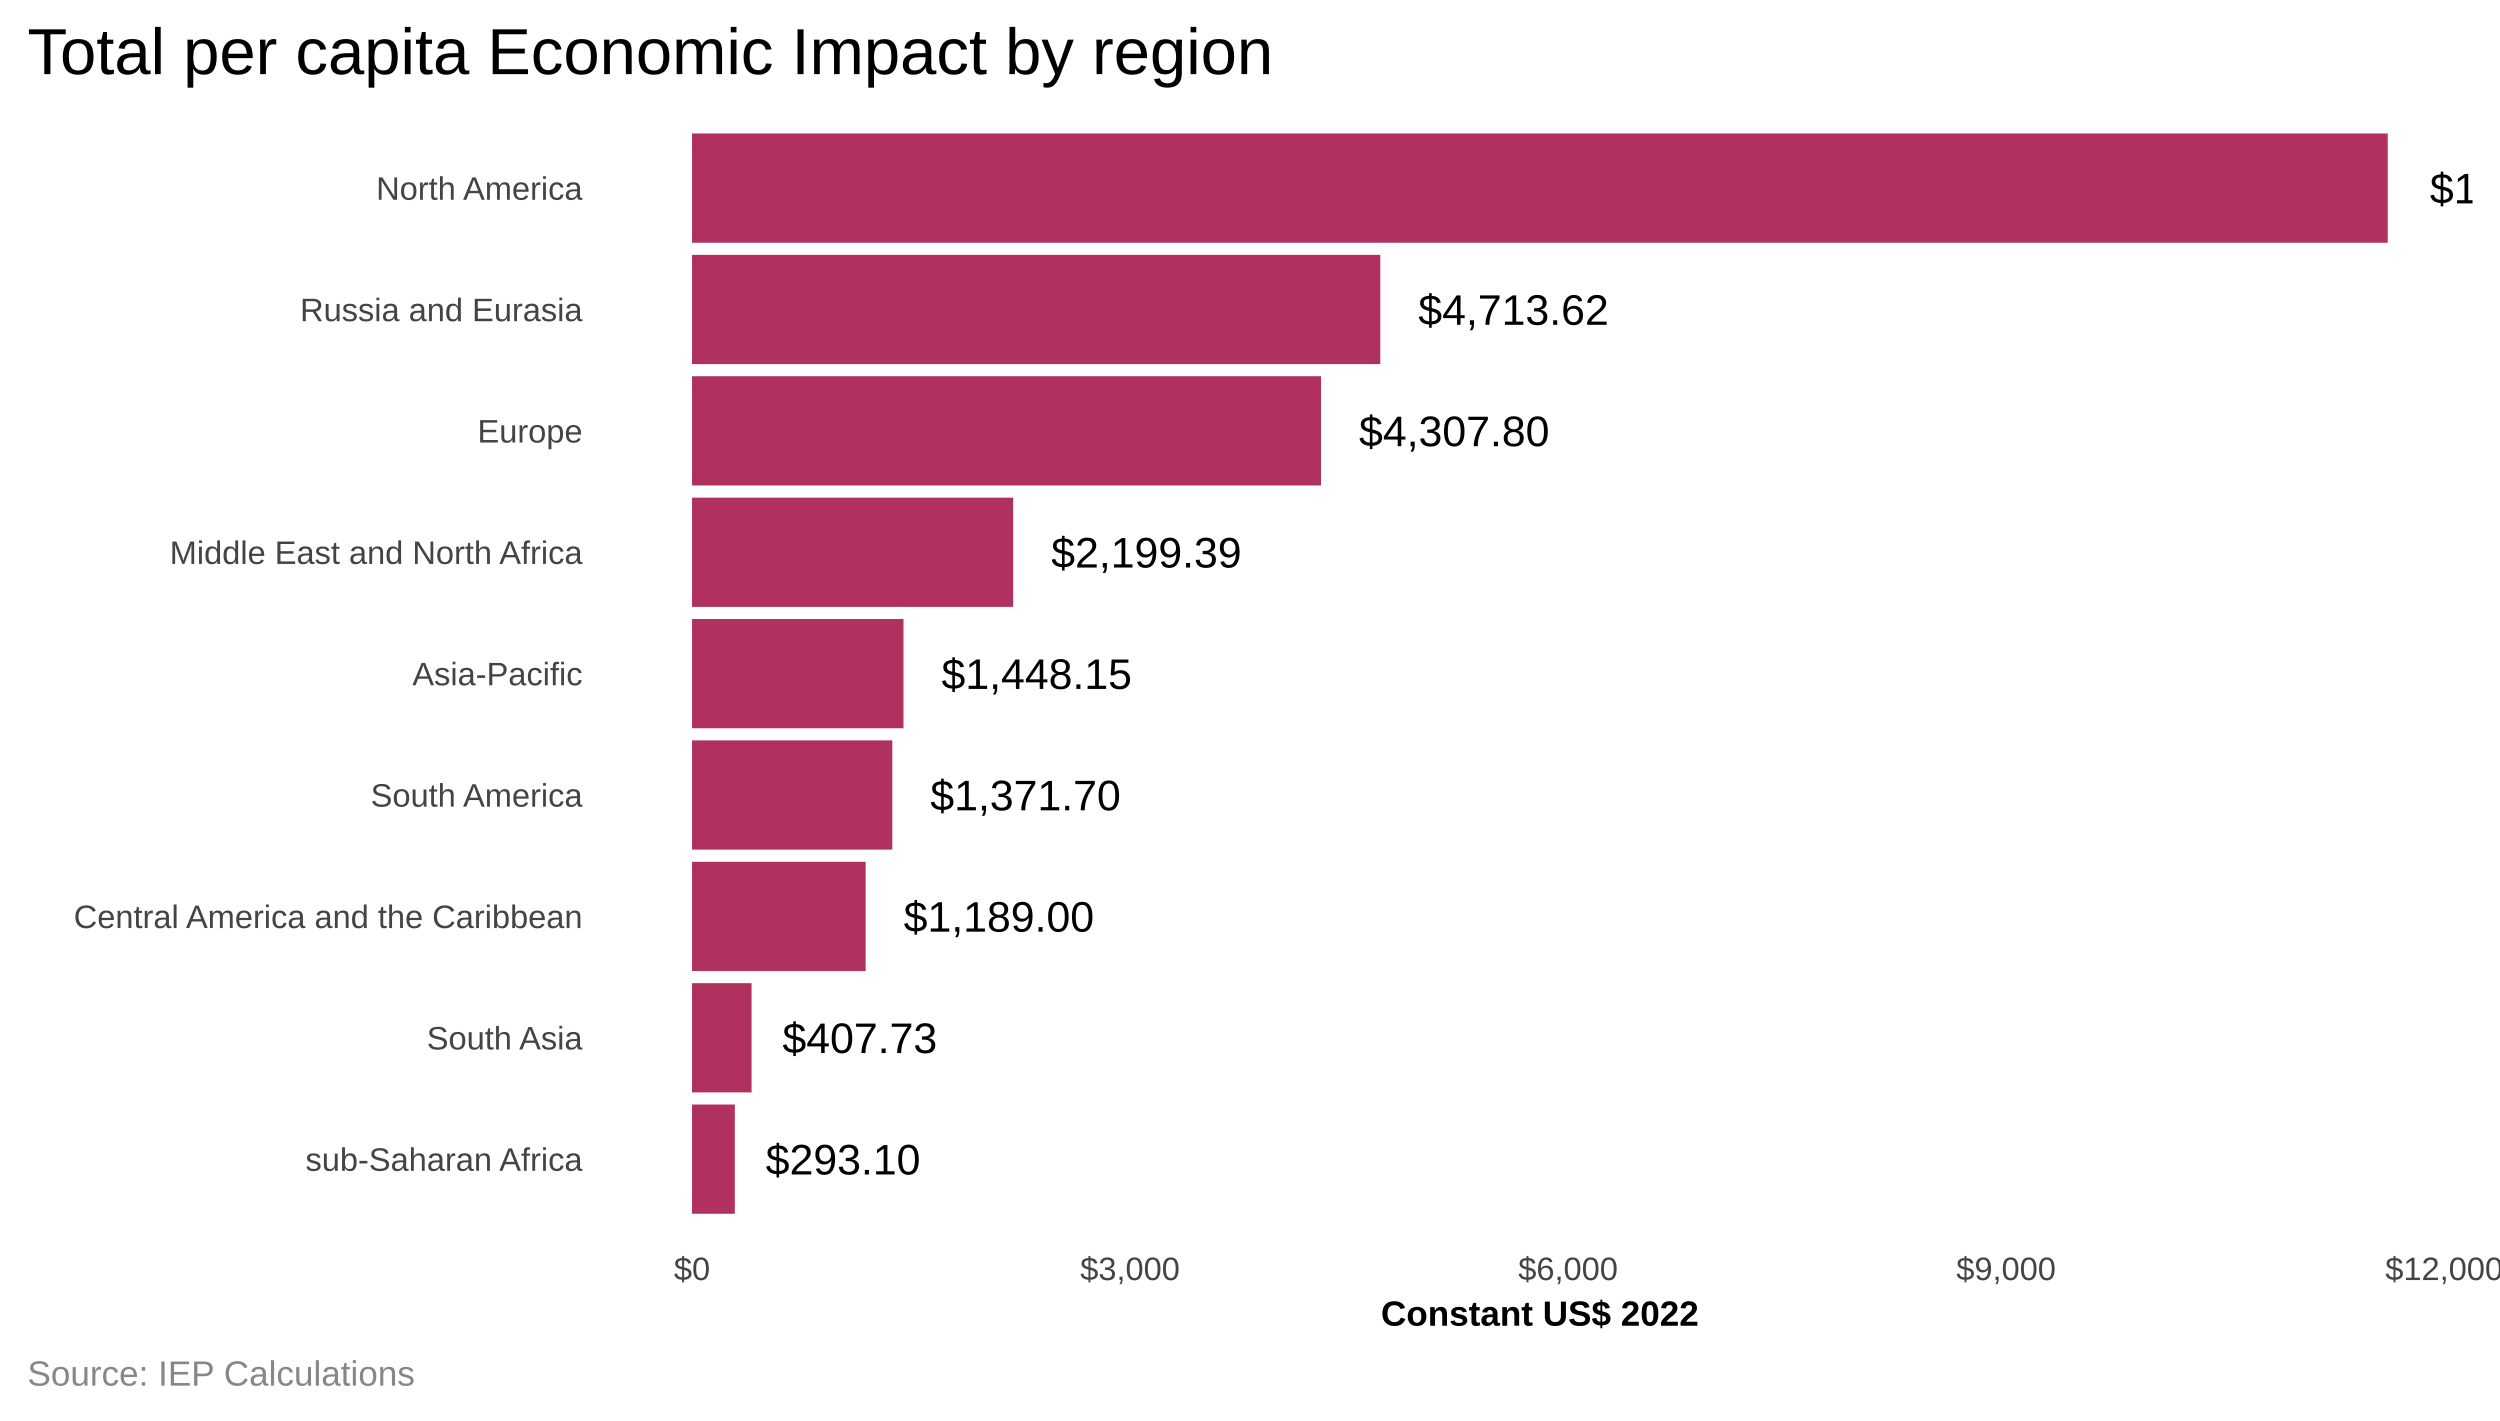
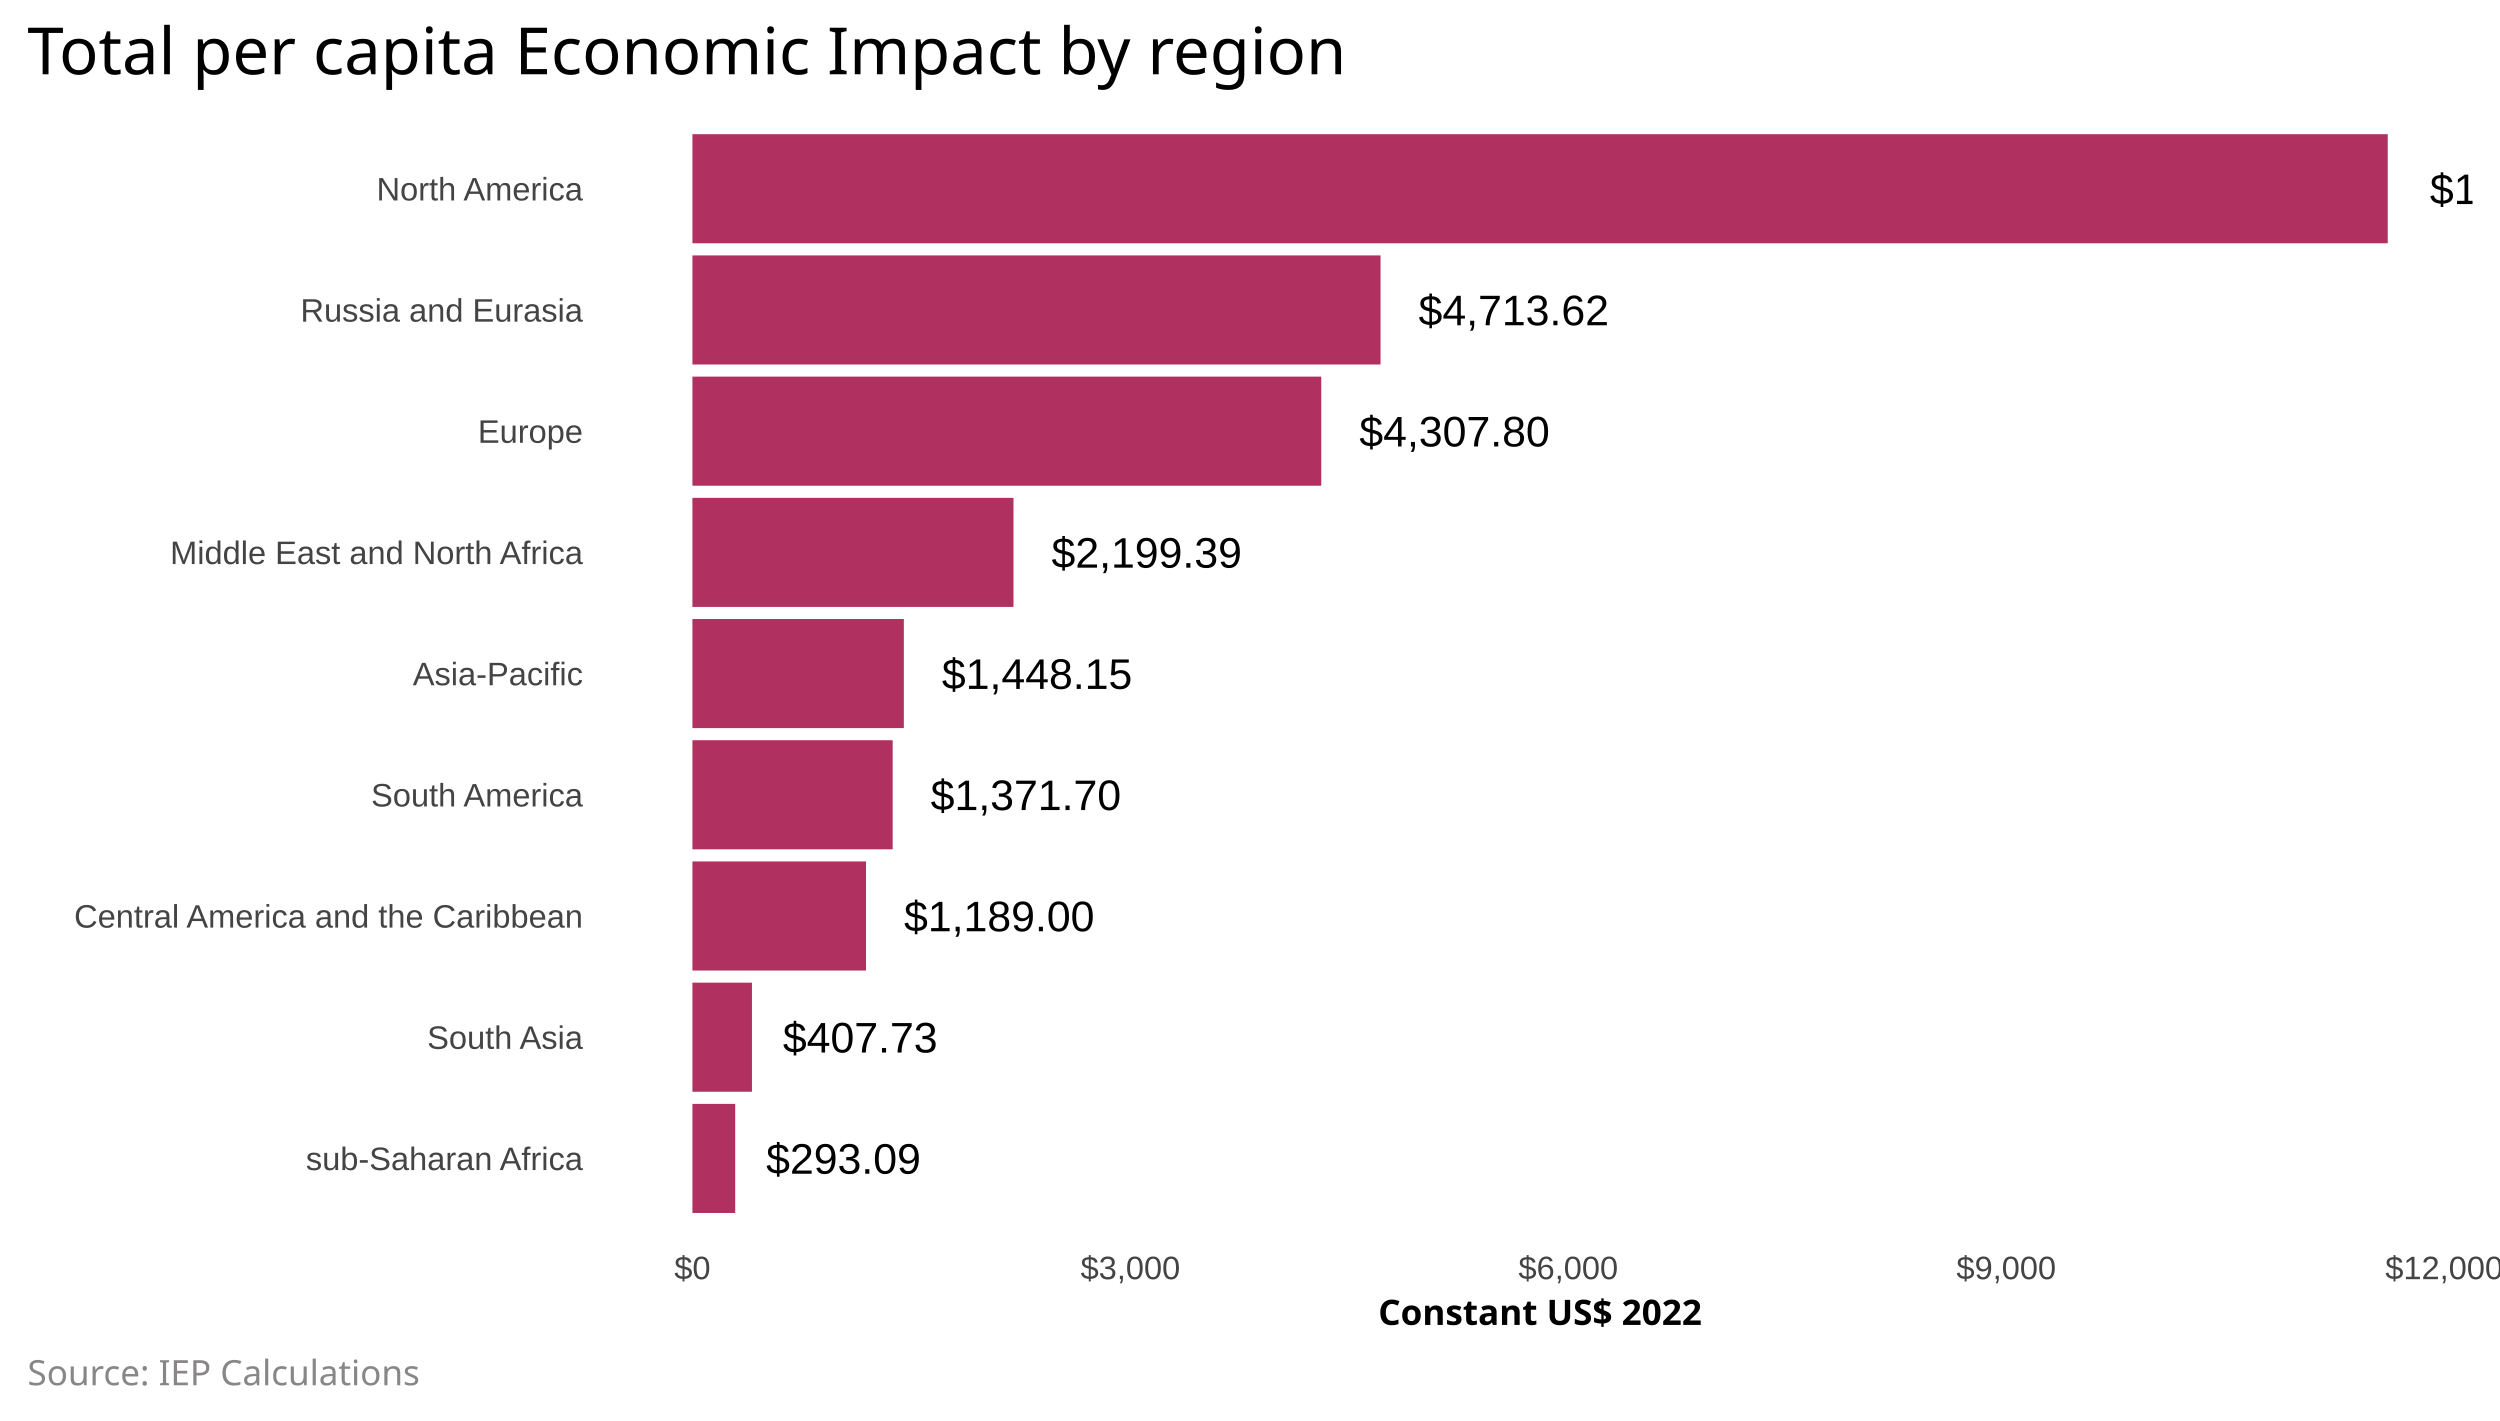
<svg xmlns="http://www.w3.org/2000/svg" class="svglite" width="498.90pt" height="283.46pt" viewBox="0 0 498.90 283.46">
  <defs>
    <style type="text/css">
    .svglite line, .svglite polyline, .svglite polygon, .svglite path, .svglite rect, .svglite circle {
      fill: none;
      stroke: #000000;
      stroke-linecap: round;
      stroke-linejoin: round;
      stroke-miterlimit: 10.00;
    }
    .svglite text {
      white-space: pre;
    }
  </style>
  </defs>
  <rect width="100%" height="100%" style="stroke: none; fill: none;" />
  <defs>
    <clipPath id="cpMC4wMHw0OTguOTB8MC4wMHwyODMuNDY=">
      <rect x="0.00" y="0.00" width="498.90" height="283.46" />
    </clipPath>
  </defs>
  <g clip-path="url(#cpMC4wMHw0OTguOTB8MC4wMHwyODMuNDY=)">
</g>
  <defs>
-     <clipPath id="cpMTIxLjE4fDQ5My40MnwyMy4wMHwyNDUuODY=">
-       <rect x="121.18" y="23.00" width="372.24" height="222.85" />
+     <clipPath id="cpMTIxLjI3fDQ5My40MnwyMy4xNnwyNDUuNjg=">
+       <rect x="121.27" y="23.16" width="372.15" height="222.53" />
    </clipPath>
  </defs>
-   <g clip-path="url(#cpMTIxLjE4fDQ5My40MnwyMy4wMHwyNDUuODY=)">
-     <rect x="138.10" y="123.53" width="42.20" height="21.80" style="stroke-width: 1.07; stroke: none; stroke-linecap: butt; stroke-linejoin: miter; fill: #B03060;" />
-     <rect x="138.10" y="171.98" width="34.65" height="21.80" style="stroke-width: 1.07; stroke: none; stroke-linecap: butt; stroke-linejoin: miter; fill: #B03060;" />
-     <rect x="138.10" y="75.08" width="125.52" height="21.80" style="stroke-width: 1.07; stroke: none; stroke-linecap: butt; stroke-linejoin: miter; fill: #B03060;" />
-     <rect x="138.10" y="99.31" width="64.09" height="21.80" style="stroke-width: 1.07; stroke: none; stroke-linecap: butt; stroke-linejoin: miter; fill: #B03060;" />
-     <rect x="138.10" y="26.64" width="338.40" height="21.80" style="stroke-width: 1.07; stroke: none; stroke-linecap: butt; stroke-linejoin: miter; fill: #B03060;" />
-     <rect x="138.10" y="50.86" width="137.35" height="21.80" style="stroke-width: 1.07; stroke: none; stroke-linecap: butt; stroke-linejoin: miter; fill: #B03060;" />
-     <rect x="138.10" y="147.75" width="39.97" height="21.80" style="stroke-width: 1.07; stroke: none; stroke-linecap: butt; stroke-linejoin: miter; fill: #B03060;" />
-     <rect x="138.10" y="196.20" width="11.88" height="21.80" style="stroke-width: 1.07; stroke: none; stroke-linecap: butt; stroke-linejoin: miter; fill: #B03060;" />
-     <rect x="138.10" y="220.42" width="8.54" height="21.80" style="stroke-width: 1.07; stroke: none; stroke-linecap: butt; stroke-linejoin: miter; fill: #B03060;" />
-     <text x="187.89" y="137.49" style="font-size: 8.54px; font-family: &quot;Arial&quot;;" textLength="37.95px" lengthAdjust="spacingAndGlyphs">$1,448.15</text>
-     <text x="180.34" y="185.93" style="font-size: 8.54px; font-family: &quot;Arial&quot;;" textLength="37.95px" lengthAdjust="spacingAndGlyphs">$1,189.00</text>
-     <text x="271.21" y="89.04" style="font-size: 8.54px; font-family: &quot;Arial&quot;;" textLength="37.95px" lengthAdjust="spacingAndGlyphs">$4,307.80</text>
-     <text x="209.78" y="113.26" style="font-size: 8.54px; font-family: &quot;Arial&quot;;" textLength="37.95px" lengthAdjust="spacingAndGlyphs">$2,199.39</text>
-     <text x="484.91" y="40.59" style="font-size: 8.54px; font-family: &quot;Arial&quot;;" textLength="42.06px" lengthAdjust="spacingAndGlyphs">$11,613.53</text>
-     <text x="283.04" y="64.82" style="font-size: 8.54px; font-family: &quot;Arial&quot;;" textLength="37.95px" lengthAdjust="spacingAndGlyphs">$4,713.62</text>
-     <text x="185.66" y="161.71" style="font-size: 8.54px; font-family: &quot;Arial&quot;;" textLength="37.95px" lengthAdjust="spacingAndGlyphs">$1,371.70</text>
-     <text x="156.15" y="210.15" style="font-size: 8.54px; font-family: &quot;Arial&quot;;" textLength="30.84px" lengthAdjust="spacingAndGlyphs">$407.73</text>
-     <text x="152.81" y="234.38" style="font-size: 8.54px; font-family: &quot;Arial&quot;;" textLength="30.84px" lengthAdjust="spacingAndGlyphs">$293.10</text>
+   <g clip-path="url(#cpMTIxLjI3fDQ5My40MnwyMy4xNnwyNDUuNjg=)">
+     <rect x="138.18" y="123.53" width="42.19" height="21.77" style="stroke-width: 1.07; stroke: none; stroke-linecap: butt; stroke-linejoin: miter; fill: #B03060;" />
+     <rect x="138.18" y="171.91" width="34.64" height="21.77" style="stroke-width: 1.07; stroke: none; stroke-linecap: butt; stroke-linejoin: miter; fill: #B03060;" />
+     <rect x="138.18" y="75.16" width="125.49" height="21.77" style="stroke-width: 1.07; stroke: none; stroke-linecap: butt; stroke-linejoin: miter; fill: #B03060;" />
+     <rect x="138.18" y="99.35" width="64.07" height="21.77" style="stroke-width: 1.07; stroke: none; stroke-linecap: butt; stroke-linejoin: miter; fill: #B03060;" />
+     <rect x="138.18" y="26.78" width="338.32" height="21.77" style="stroke-width: 1.07; stroke: none; stroke-linecap: butt; stroke-linejoin: miter; fill: #B03060;" />
+     <rect x="138.18" y="50.97" width="137.32" height="21.77" style="stroke-width: 1.07; stroke: none; stroke-linecap: butt; stroke-linejoin: miter; fill: #B03060;" />
+     <rect x="138.18" y="147.72" width="39.96" height="21.77" style="stroke-width: 1.07; stroke: none; stroke-linecap: butt; stroke-linejoin: miter; fill: #B03060;" />
+     <rect x="138.18" y="196.10" width="11.88" height="21.77" style="stroke-width: 1.07; stroke: none; stroke-linecap: butt; stroke-linejoin: miter; fill: #B03060;" />
+     <rect x="138.18" y="220.29" width="8.54" height="21.77" style="stroke-width: 1.07; stroke: none; stroke-linecap: butt; stroke-linejoin: miter; fill: #B03060;" />
+     <text x="187.96" y="137.48" style="font-size: 8.54px; font-family: &quot;Arial&quot;;" textLength="37.95px" lengthAdjust="spacingAndGlyphs">$1,448.15</text>
+     <text x="180.41" y="185.85" style="font-size: 8.54px; font-family: &quot;Arial&quot;;" textLength="37.95px" lengthAdjust="spacingAndGlyphs">$1,189.00</text>
+     <text x="271.27" y="89.10" style="font-size: 8.54px; font-family: &quot;Arial&quot;;" textLength="37.95px" lengthAdjust="spacingAndGlyphs">$4,307.80</text>
+     <text x="209.84" y="113.29" style="font-size: 8.54px; font-family: &quot;Arial&quot;;" textLength="37.95px" lengthAdjust="spacingAndGlyphs">$2,199.39</text>
+     <text x="484.91" y="40.72" style="font-size: 8.54px; font-family: &quot;Arial&quot;;" textLength="42.06px" lengthAdjust="spacingAndGlyphs">$11,613.53</text>
+     <text x="283.09" y="64.91" style="font-size: 8.54px; font-family: &quot;Arial&quot;;" textLength="37.95px" lengthAdjust="spacingAndGlyphs">$4,713.62</text>
+     <text x="185.73" y="161.66" style="font-size: 8.54px; font-family: &quot;Arial&quot;;" textLength="37.95px" lengthAdjust="spacingAndGlyphs">$1,371.70</text>
+     <text x="156.23" y="210.04" style="font-size: 8.54px; font-family: &quot;Arial&quot;;" textLength="30.84px" lengthAdjust="spacingAndGlyphs">$407.73</text>
+     <text x="152.89" y="234.23" style="font-size: 8.54px; font-family: &quot;Arial&quot;;" textLength="30.84px" lengthAdjust="spacingAndGlyphs">$293.09</text>
  </g>
  <g clip-path="url(#cpMC4wMHw0OTguOTB8MC4wMHwyODMuNDY=)">
-     <text x="116.25" y="233.65" text-anchor="end" style="font-size: 6.50px;fill: #444444; font-family: &quot;Arial&quot;;" textLength="55.30px" lengthAdjust="spacingAndGlyphs">sub-Saharan Africa</text>
-     <text x="116.25" y="209.43" text-anchor="end" style="font-size: 6.50px;fill: #444444; font-family: &quot;Arial&quot;;" textLength="31.08px" lengthAdjust="spacingAndGlyphs">South Asia</text>
-     <text x="116.25" y="185.20" text-anchor="end" style="font-size: 6.50px;fill: #444444; font-family: &quot;Arial&quot;;" textLength="101.55px" lengthAdjust="spacingAndGlyphs">Central America and the Caribbean</text>
-     <text x="116.25" y="160.98" text-anchor="end" style="font-size: 6.50px;fill: #444444; font-family: &quot;Arial&quot;;" textLength="42.28px" lengthAdjust="spacingAndGlyphs">South America</text>
-     <text x="116.25" y="136.76" text-anchor="end" style="font-size: 6.50px;fill: #444444; font-family: &quot;Arial&quot;;" textLength="33.98px" lengthAdjust="spacingAndGlyphs">Asia-Pacific</text>
-     <text x="116.25" y="112.54" text-anchor="end" style="font-size: 6.50px;fill: #444444; font-family: &quot;Arial&quot;;" textLength="82.40px" lengthAdjust="spacingAndGlyphs">Middle East and North Africa</text>
-     <text x="116.25" y="88.31" text-anchor="end" style="font-size: 6.50px;fill: #444444; font-family: &quot;Arial&quot;;" textLength="20.96px" lengthAdjust="spacingAndGlyphs">Europe</text>
-     <text x="116.25" y="64.09" text-anchor="end" style="font-size: 6.50px;fill: #444444; font-family: &quot;Arial&quot;;" textLength="56.38px" lengthAdjust="spacingAndGlyphs">Russia and Eurasia</text>
-     <text x="116.25" y="39.87" text-anchor="end" style="font-size: 6.50px;fill: #444444; font-family: &quot;Arial&quot;;" textLength="41.19px" lengthAdjust="spacingAndGlyphs">North America</text>
-     <text x="138.10" y="255.45" text-anchor="middle" style="font-size: 6.50px;fill: #444444; font-family: &quot;Arial&quot;;" textLength="7.23px" lengthAdjust="spacingAndGlyphs">$0</text>
-     <text x="225.51" y="255.45" text-anchor="middle" style="font-size: 6.50px;fill: #444444; font-family: &quot;Arial&quot;;" textLength="19.88px" lengthAdjust="spacingAndGlyphs">$3,000</text>
-     <text x="312.93" y="255.45" text-anchor="middle" style="font-size: 6.50px;fill: #444444; font-family: &quot;Arial&quot;;" textLength="19.88px" lengthAdjust="spacingAndGlyphs">$6,000</text>
-     <text x="400.34" y="255.45" text-anchor="middle" style="font-size: 6.50px;fill: #444444; font-family: &quot;Arial&quot;;" textLength="19.88px" lengthAdjust="spacingAndGlyphs">$9,000</text>
-     <text x="487.76" y="255.45" text-anchor="middle" style="font-size: 6.50px;fill: #444444; font-family: &quot;Arial&quot;;" textLength="23.49px" lengthAdjust="spacingAndGlyphs">$12,000</text>
-     <text x="307.30" y="264.56" text-anchor="middle" style="font-size: 7.00px; font-weight: bold; font-family: &quot;Arial&quot;;" textLength="63.42px" lengthAdjust="spacingAndGlyphs">Constant US$ 2022</text>
-     <text x="5.48" y="14.79" style="font-size: 13.00px; font-family: &quot;Arial&quot;;" textLength="248.58px" lengthAdjust="spacingAndGlyphs">Total per capita Economic Impact by region</text>
-     <text x="5.48" y="276.52" style="font-size: 7.00px;fill: #888686; font-family: &quot;Arial&quot;;" textLength="77.30px" lengthAdjust="spacingAndGlyphs">Source: IEP Calculations</text>
+     <text x="116.33" y="233.50" text-anchor="end" style="font-size: 6.50px;fill: #444444; font-family: &quot;Arial&quot;;" textLength="55.30px" lengthAdjust="spacingAndGlyphs">sub-Saharan Africa</text>
+     <text x="116.33" y="209.31" text-anchor="end" style="font-size: 6.50px;fill: #444444; font-family: &quot;Arial&quot;;" textLength="31.08px" lengthAdjust="spacingAndGlyphs">South Asia</text>
+     <text x="116.33" y="185.12" text-anchor="end" style="font-size: 6.50px;fill: #444444; font-family: &quot;Arial&quot;;" textLength="101.55px" lengthAdjust="spacingAndGlyphs">Central America and the Caribbean</text>
+     <text x="116.33" y="160.94" text-anchor="end" style="font-size: 6.50px;fill: #444444; font-family: &quot;Arial&quot;;" textLength="42.28px" lengthAdjust="spacingAndGlyphs">South America</text>
+     <text x="116.33" y="136.75" text-anchor="end" style="font-size: 6.50px;fill: #444444; font-family: &quot;Arial&quot;;" textLength="33.98px" lengthAdjust="spacingAndGlyphs">Asia-Pacific</text>
+     <text x="116.33" y="112.56" text-anchor="end" style="font-size: 6.50px;fill: #444444; font-family: &quot;Arial&quot;;" textLength="82.40px" lengthAdjust="spacingAndGlyphs">Middle East and North Africa</text>
+     <text x="116.33" y="88.37" text-anchor="end" style="font-size: 6.50px;fill: #444444; font-family: &quot;Arial&quot;;" textLength="20.96px" lengthAdjust="spacingAndGlyphs">Europe</text>
+     <text x="116.33" y="64.19" text-anchor="end" style="font-size: 6.50px;fill: #444444; font-family: &quot;Arial&quot;;" textLength="56.38px" lengthAdjust="spacingAndGlyphs">Russia and Eurasia</text>
+     <text x="116.33" y="40.00" text-anchor="end" style="font-size: 6.50px;fill: #444444; font-family: &quot;Arial&quot;;" textLength="41.19px" lengthAdjust="spacingAndGlyphs">North America</text>
+     <text x="138.18" y="255.27" text-anchor="middle" style="font-size: 6.50px;fill: #444444; font-family: &quot;Arial&quot;;" textLength="7.23px" lengthAdjust="spacingAndGlyphs">$0</text>
+     <text x="225.58" y="255.27" text-anchor="middle" style="font-size: 6.50px;fill: #444444; font-family: &quot;Arial&quot;;" textLength="19.88px" lengthAdjust="spacingAndGlyphs">$3,000</text>
+     <text x="312.97" y="255.27" text-anchor="middle" style="font-size: 6.50px;fill: #444444; font-family: &quot;Arial&quot;;" textLength="19.88px" lengthAdjust="spacingAndGlyphs">$6,000</text>
+     <text x="400.37" y="255.27" text-anchor="middle" style="font-size: 6.50px;fill: #444444; font-family: &quot;Arial&quot;;" textLength="19.88px" lengthAdjust="spacingAndGlyphs">$9,000</text>
+     <text x="487.76" y="255.27" text-anchor="middle" style="font-size: 6.50px;fill: #444444; font-family: &quot;Arial&quot;;" textLength="23.49px" lengthAdjust="spacingAndGlyphs">$12,000</text>
+     <text x="307.34" y="264.40" text-anchor="middle" style="font-size: 7.00px; font-weight: bold; font-family: &quot;Helvetica LT Pro&quot;;" textLength="63.42px" lengthAdjust="spacingAndGlyphs">Constant US$ 2022</text>
+     <text x="5.48" y="14.82" style="font-size: 13.00px; font-family: &quot;Helvetica LT Pro&quot;;" textLength="250.00px" lengthAdjust="spacingAndGlyphs">Total per capita Economic Impact by region</text>
+     <text x="5.48" y="276.44" style="font-size: 7.00px;fill: #888686; font-family: &quot;Helvetica LT Pro&quot;;" textLength="77.44px" lengthAdjust="spacingAndGlyphs">Source: IEP Calculations</text>
  </g>
</svg>
